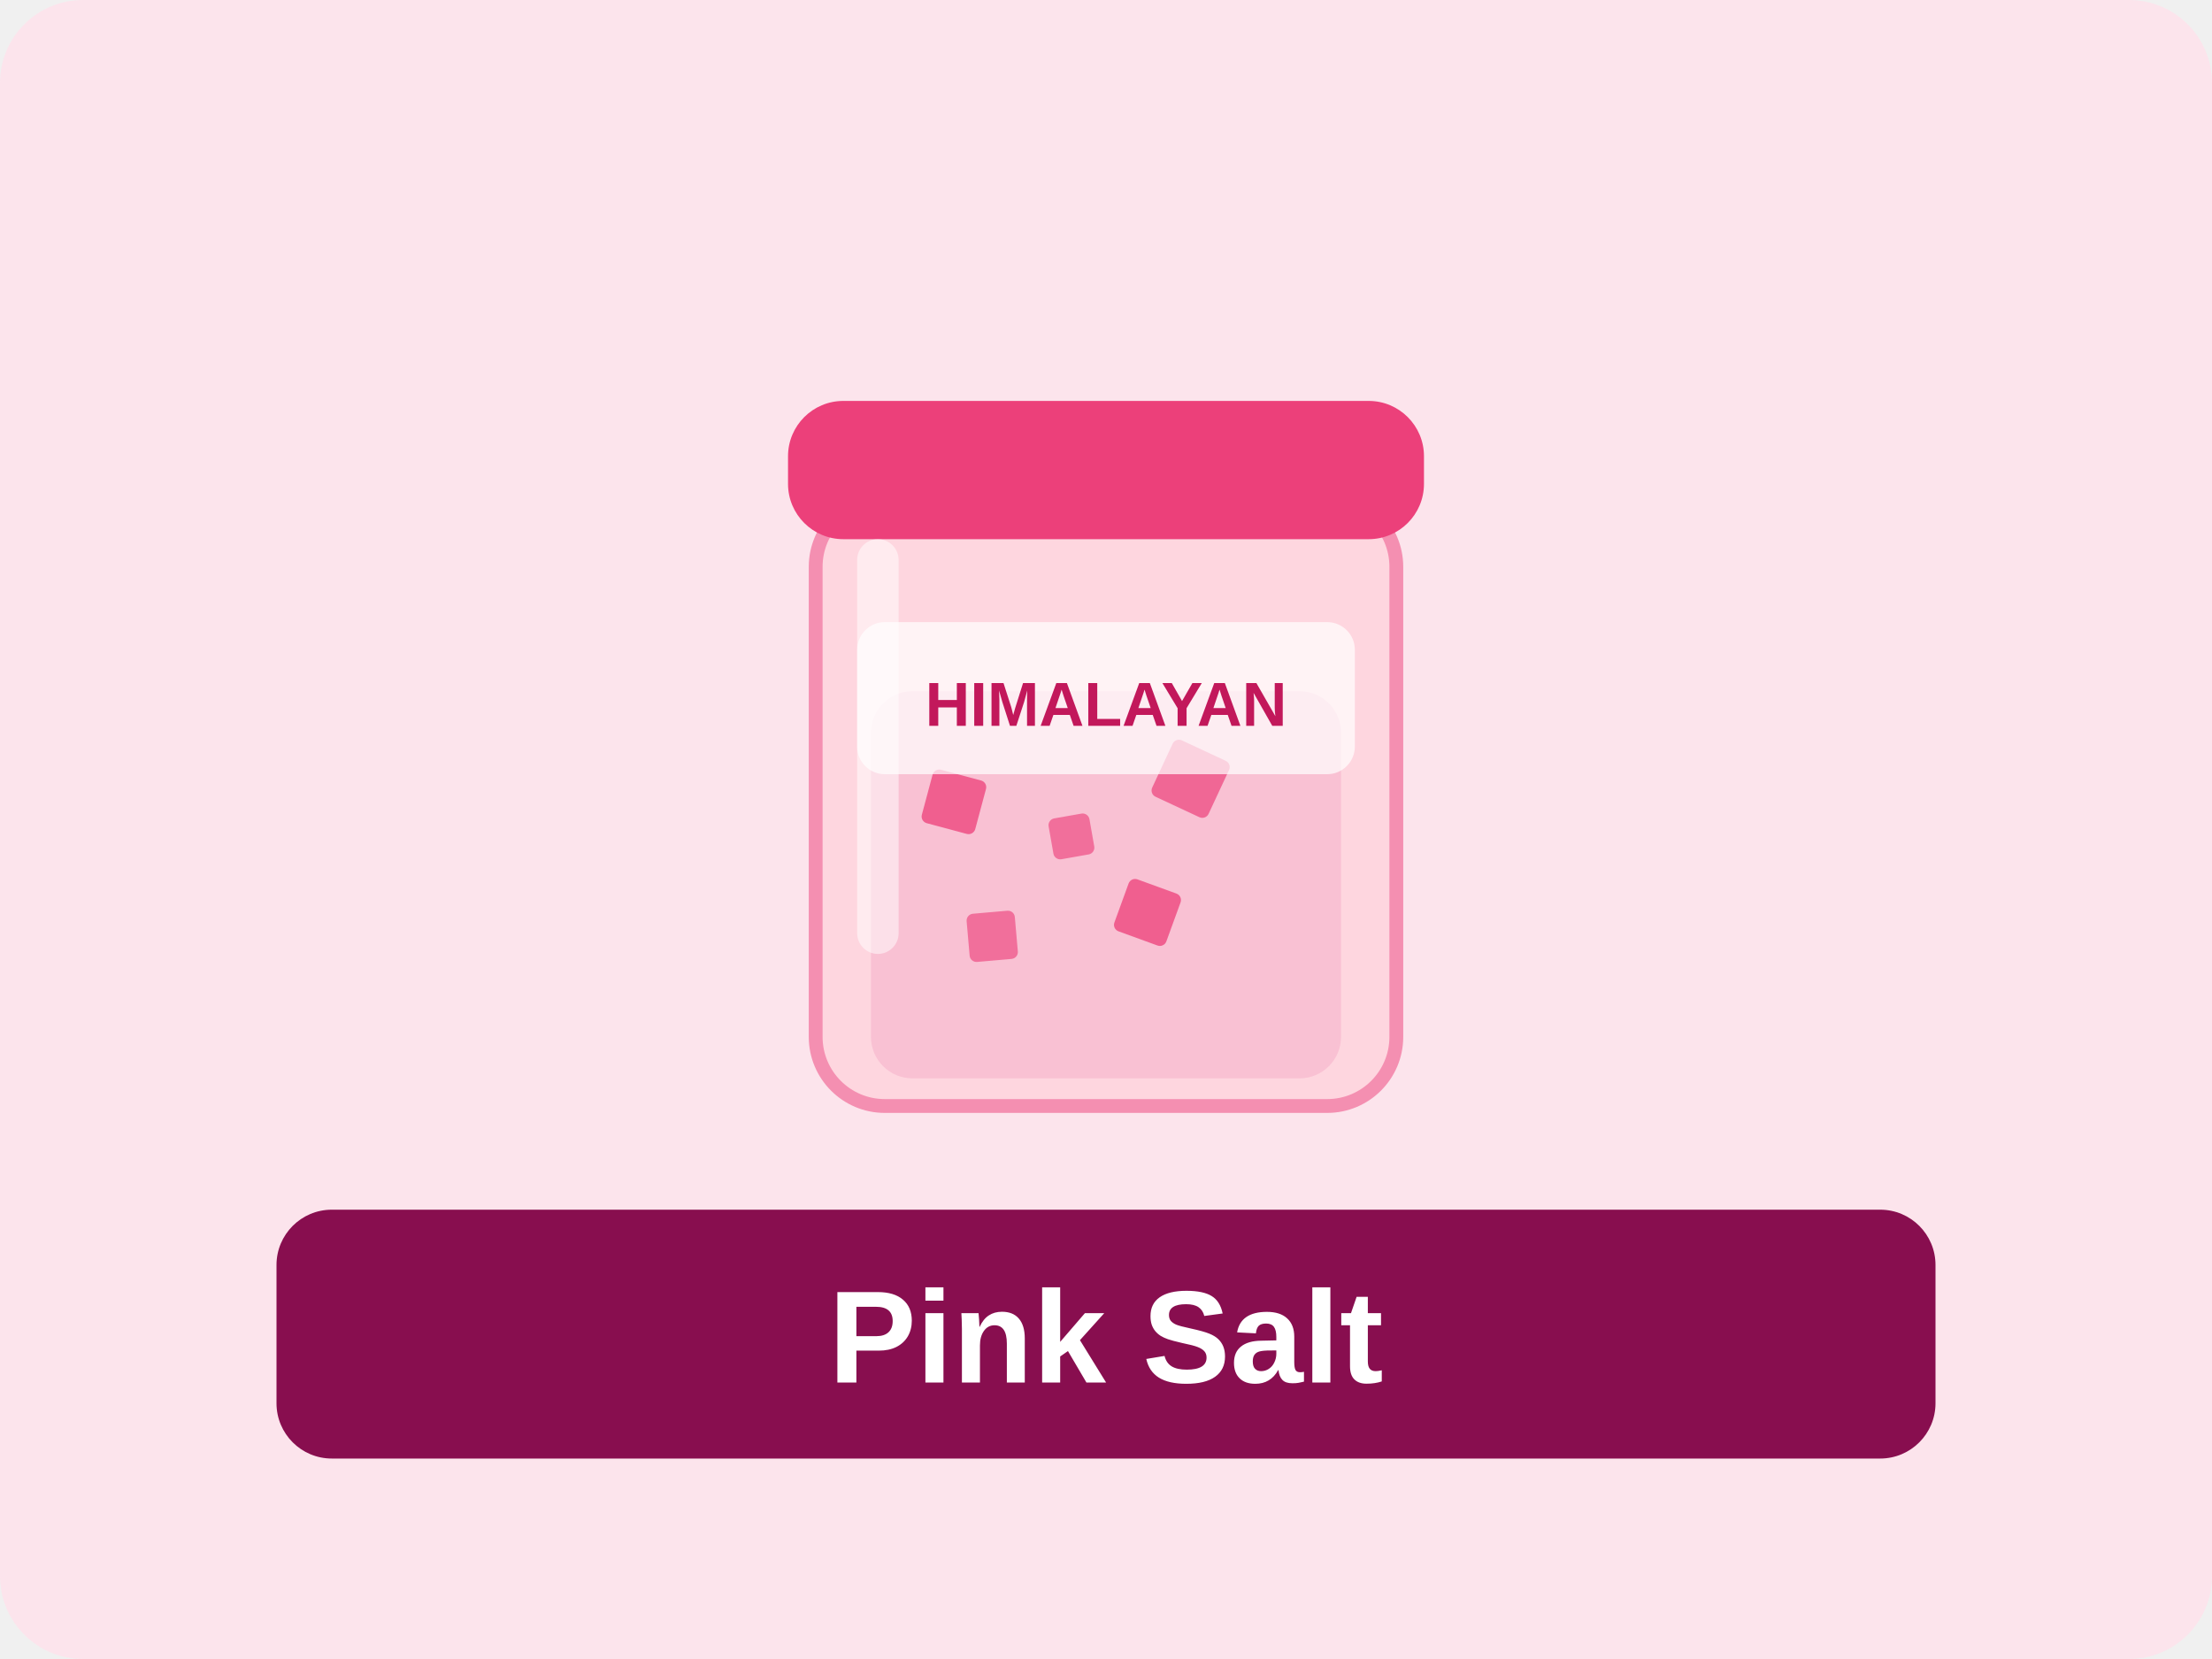
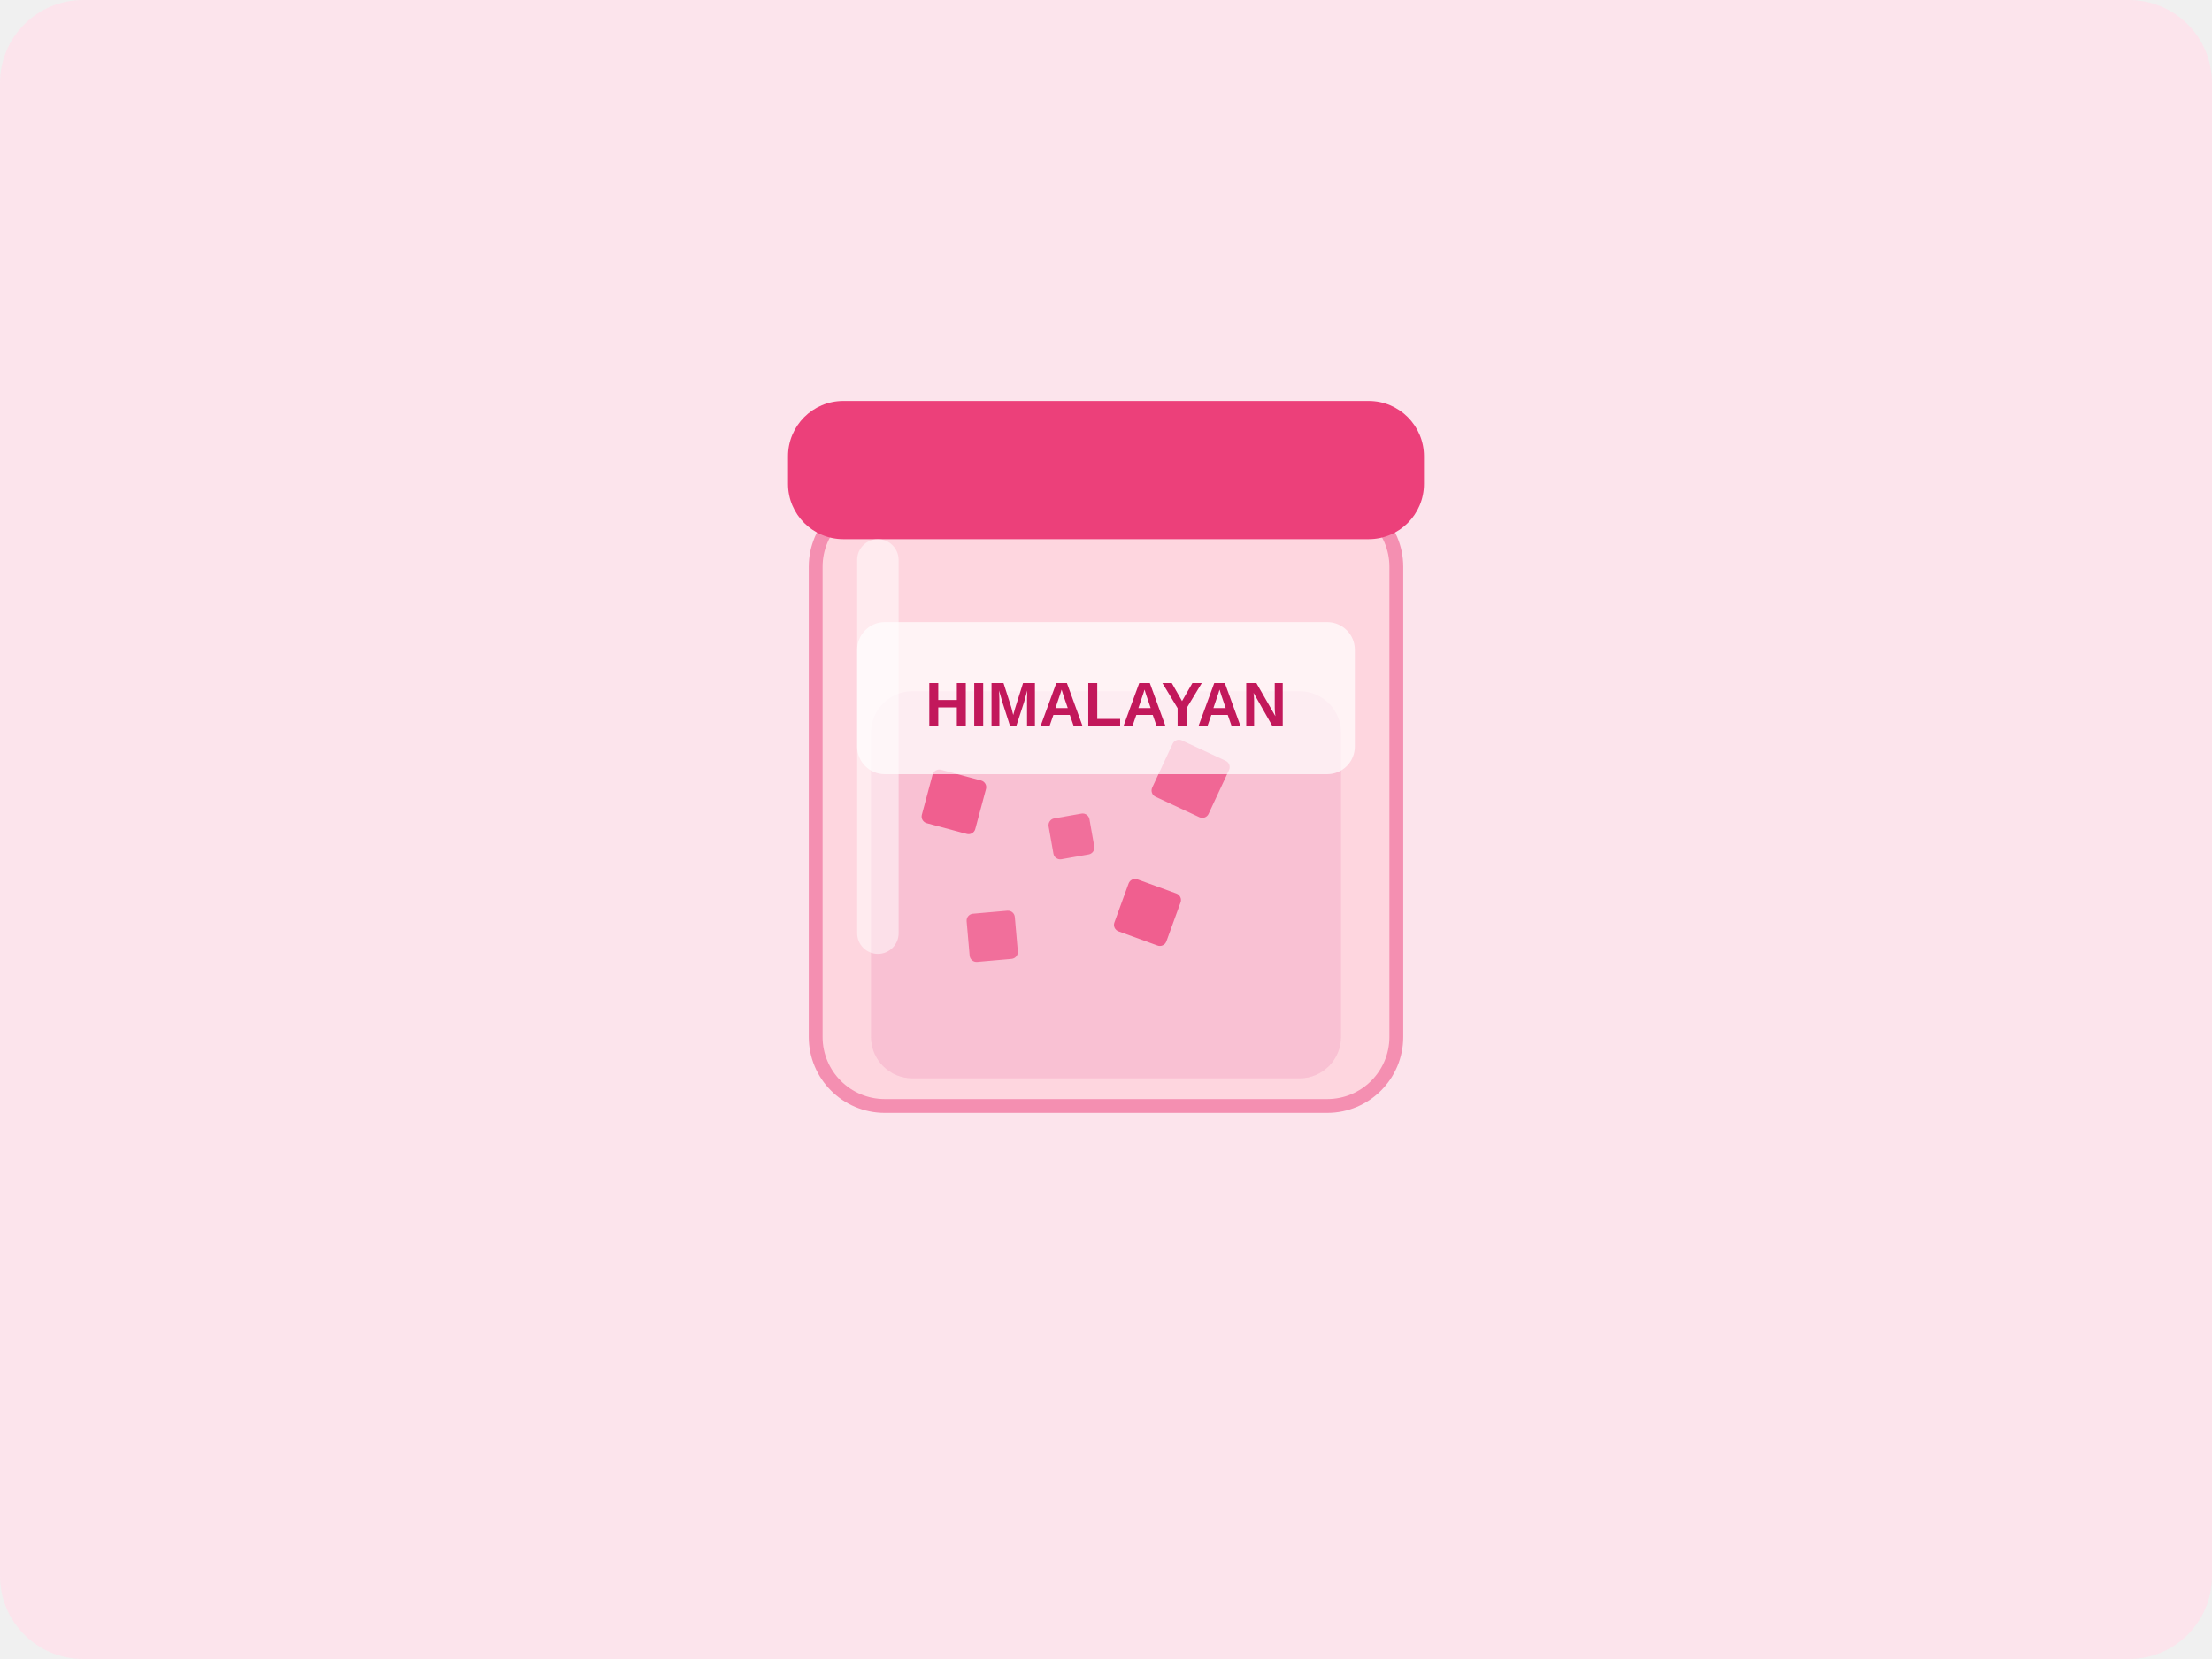
<svg xmlns="http://www.w3.org/2000/svg" width="320" height="240" viewBox="0 0 320 240">
  <rect width="320" height="240" fill="#fce4ec" rx="12" />
  <rect x="118" y="72" width="84" height="88" rx="10" fill="rgba(255,200,210,0.5)" stroke="#f48fb1" stroke-width="2" />
  <rect x="114" y="58" width="92" height="20" rx="8" fill="#ec407a" />
  <rect x="126" y="100" width="68" height="56" rx="6" fill="#f8bbd0" opacity="0.8" />
  <rect x="134" y="112" width="8" height="8" rx="1" fill="#e91e63" opacity="0.6" transform="rotate(15,138,116)" />
  <rect x="152" y="118" width="6" height="6" rx="1" fill="#e91e63" opacity="0.5" transform="rotate(-10,155,121)" />
  <rect x="168" y="108" width="9" height="9" rx="1" fill="#e91e63" opacity="0.55" transform="rotate(25,172,112)" />
  <rect x="140" y="132" width="7" height="7" rx="1" fill="#e91e63" opacity="0.5" transform="rotate(-5,143,135)" />
  <rect x="162" y="128" width="8" height="8" rx="1" fill="#e91e63" opacity="0.6" transform="rotate(20,166,132)" />
  <rect x="124" y="78" width="6" height="60" rx="3" fill="rgba(255,255,255,0.5)" />
  <rect x="124" y="90" width="72" height="22" rx="4" fill="white" opacity="0.7" />
  <text x="160" y="105" text-anchor="middle" font-family="Arial,sans-serif" font-size="9" fill="#c2185b" font-weight="bold">HIMALAYAN</text>
-   <rect x="40" y="175" width="240" height="36" rx="8" fill="#880e4f" />
-   <text x="160" y="200" text-anchor="middle" font-family="Arial,sans-serif" font-size="19" font-weight="bold" fill="white">Pink Salt</text>
</svg>
